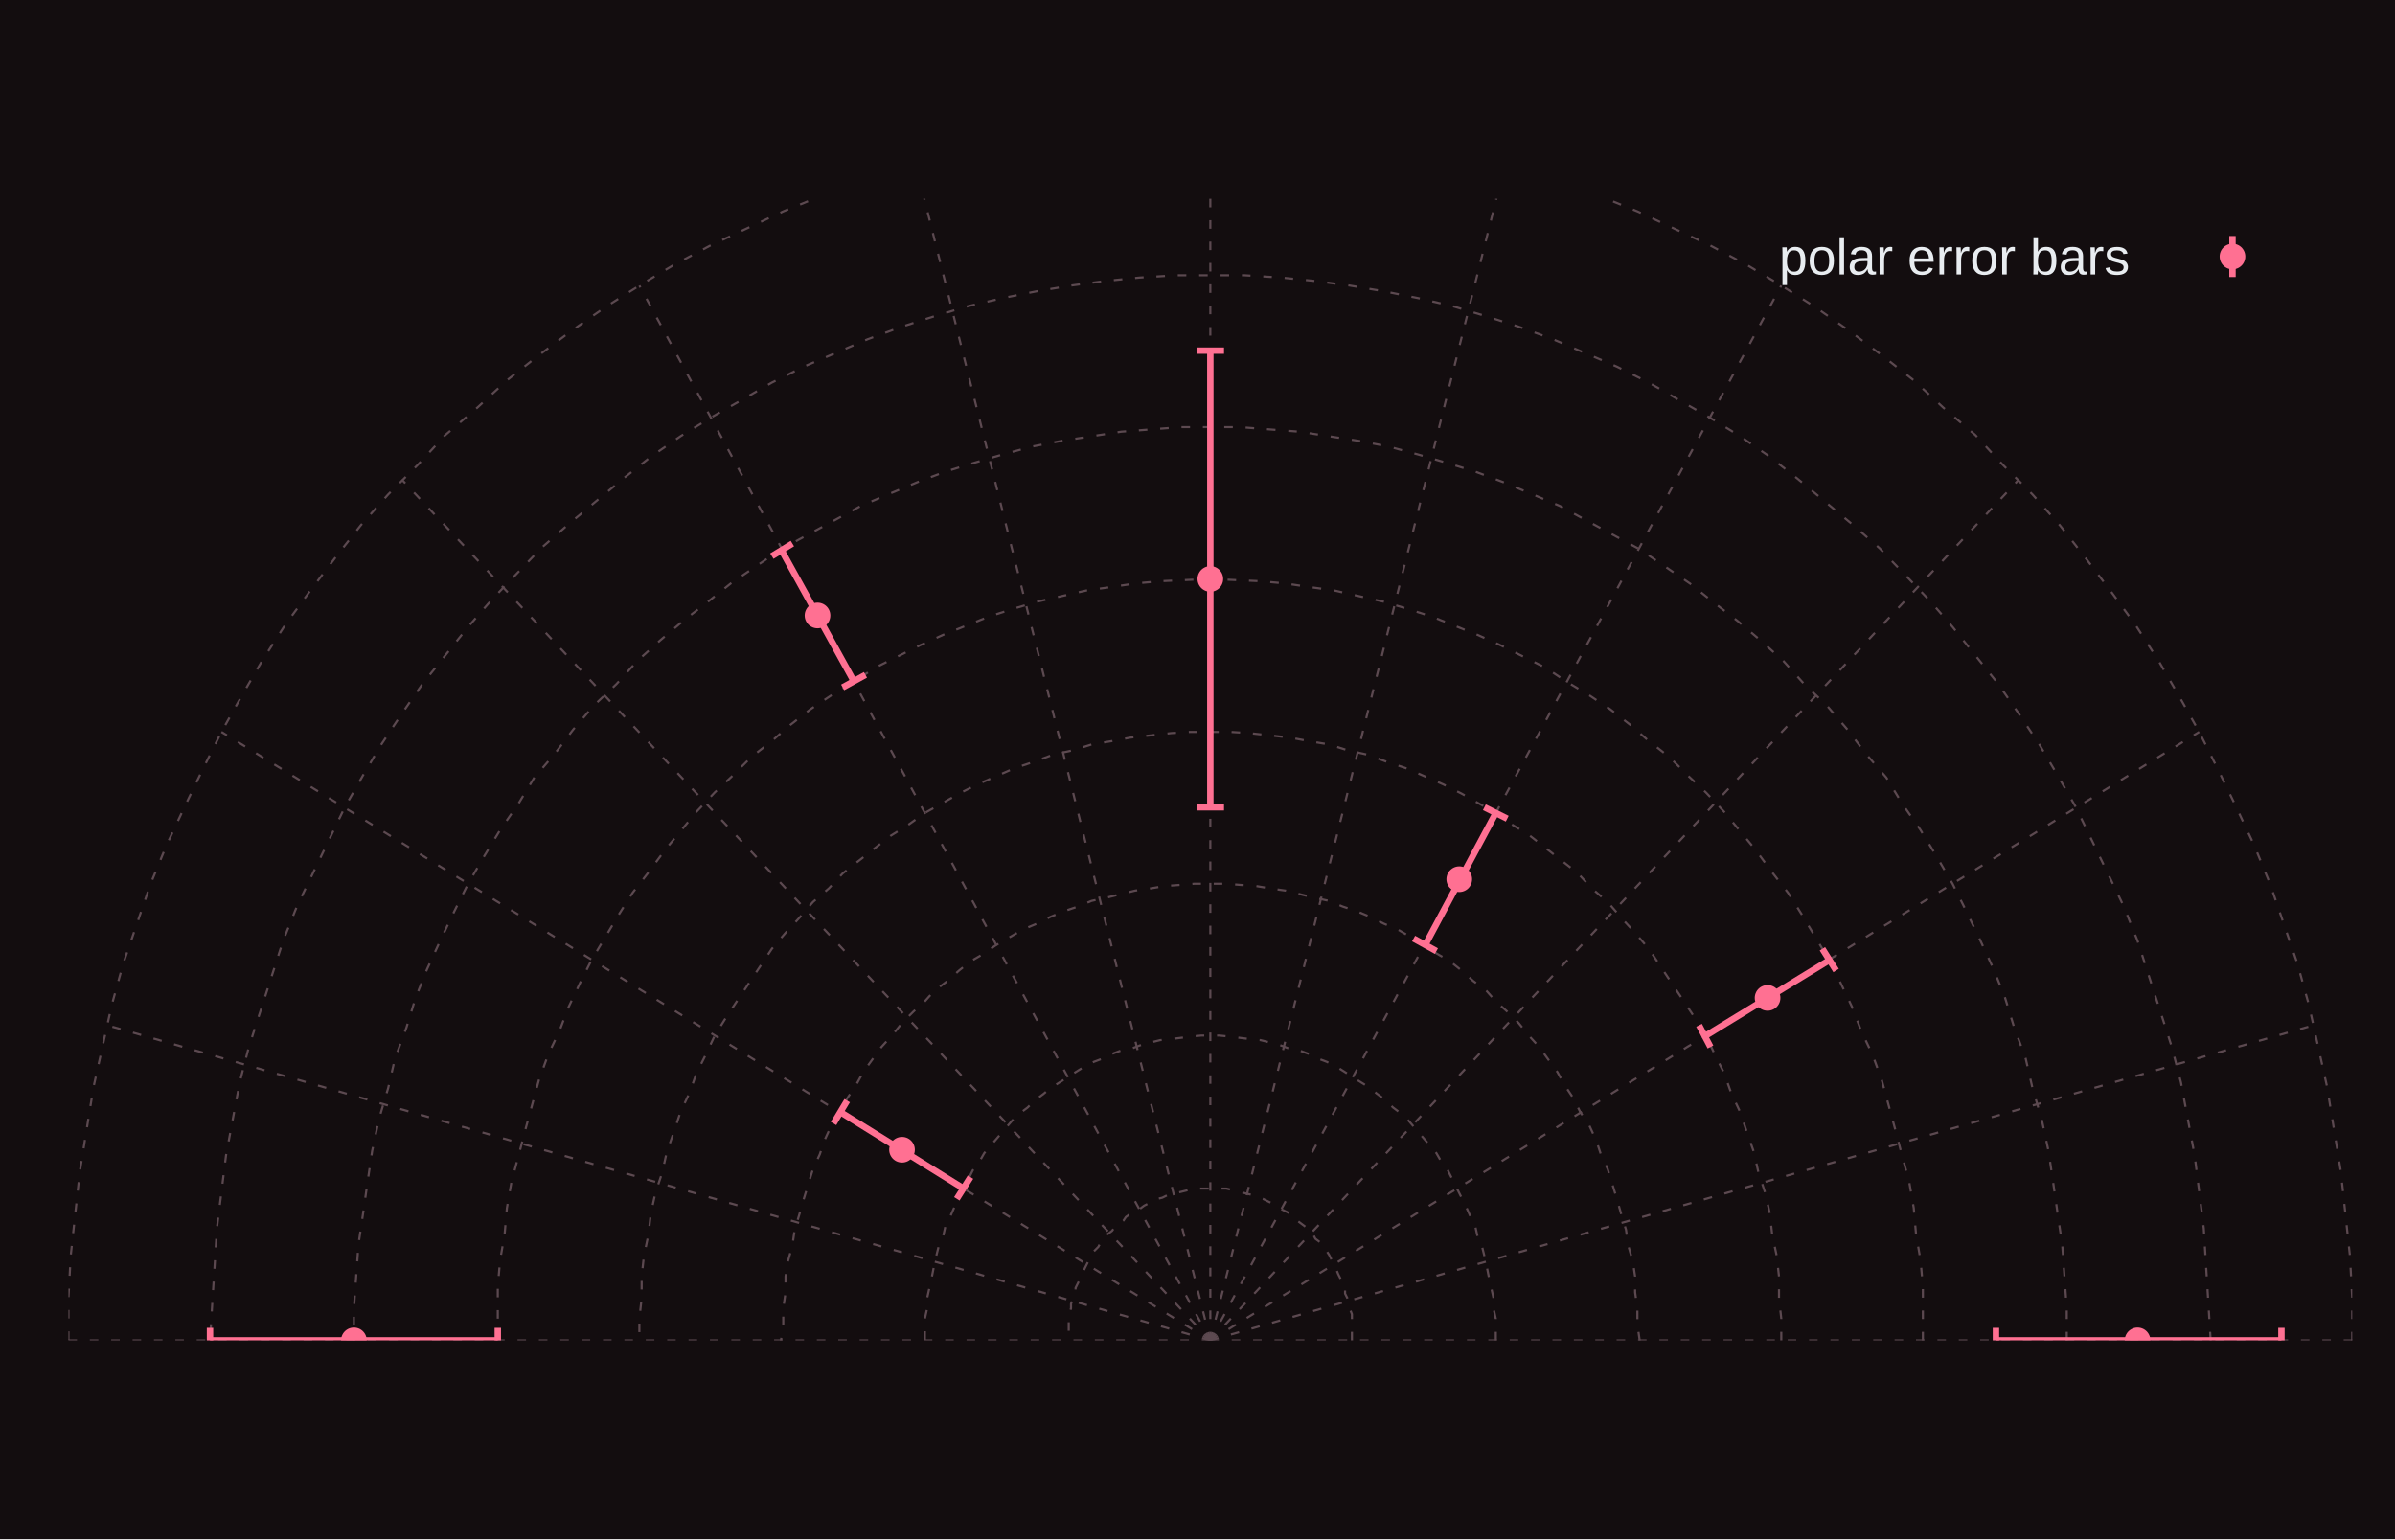
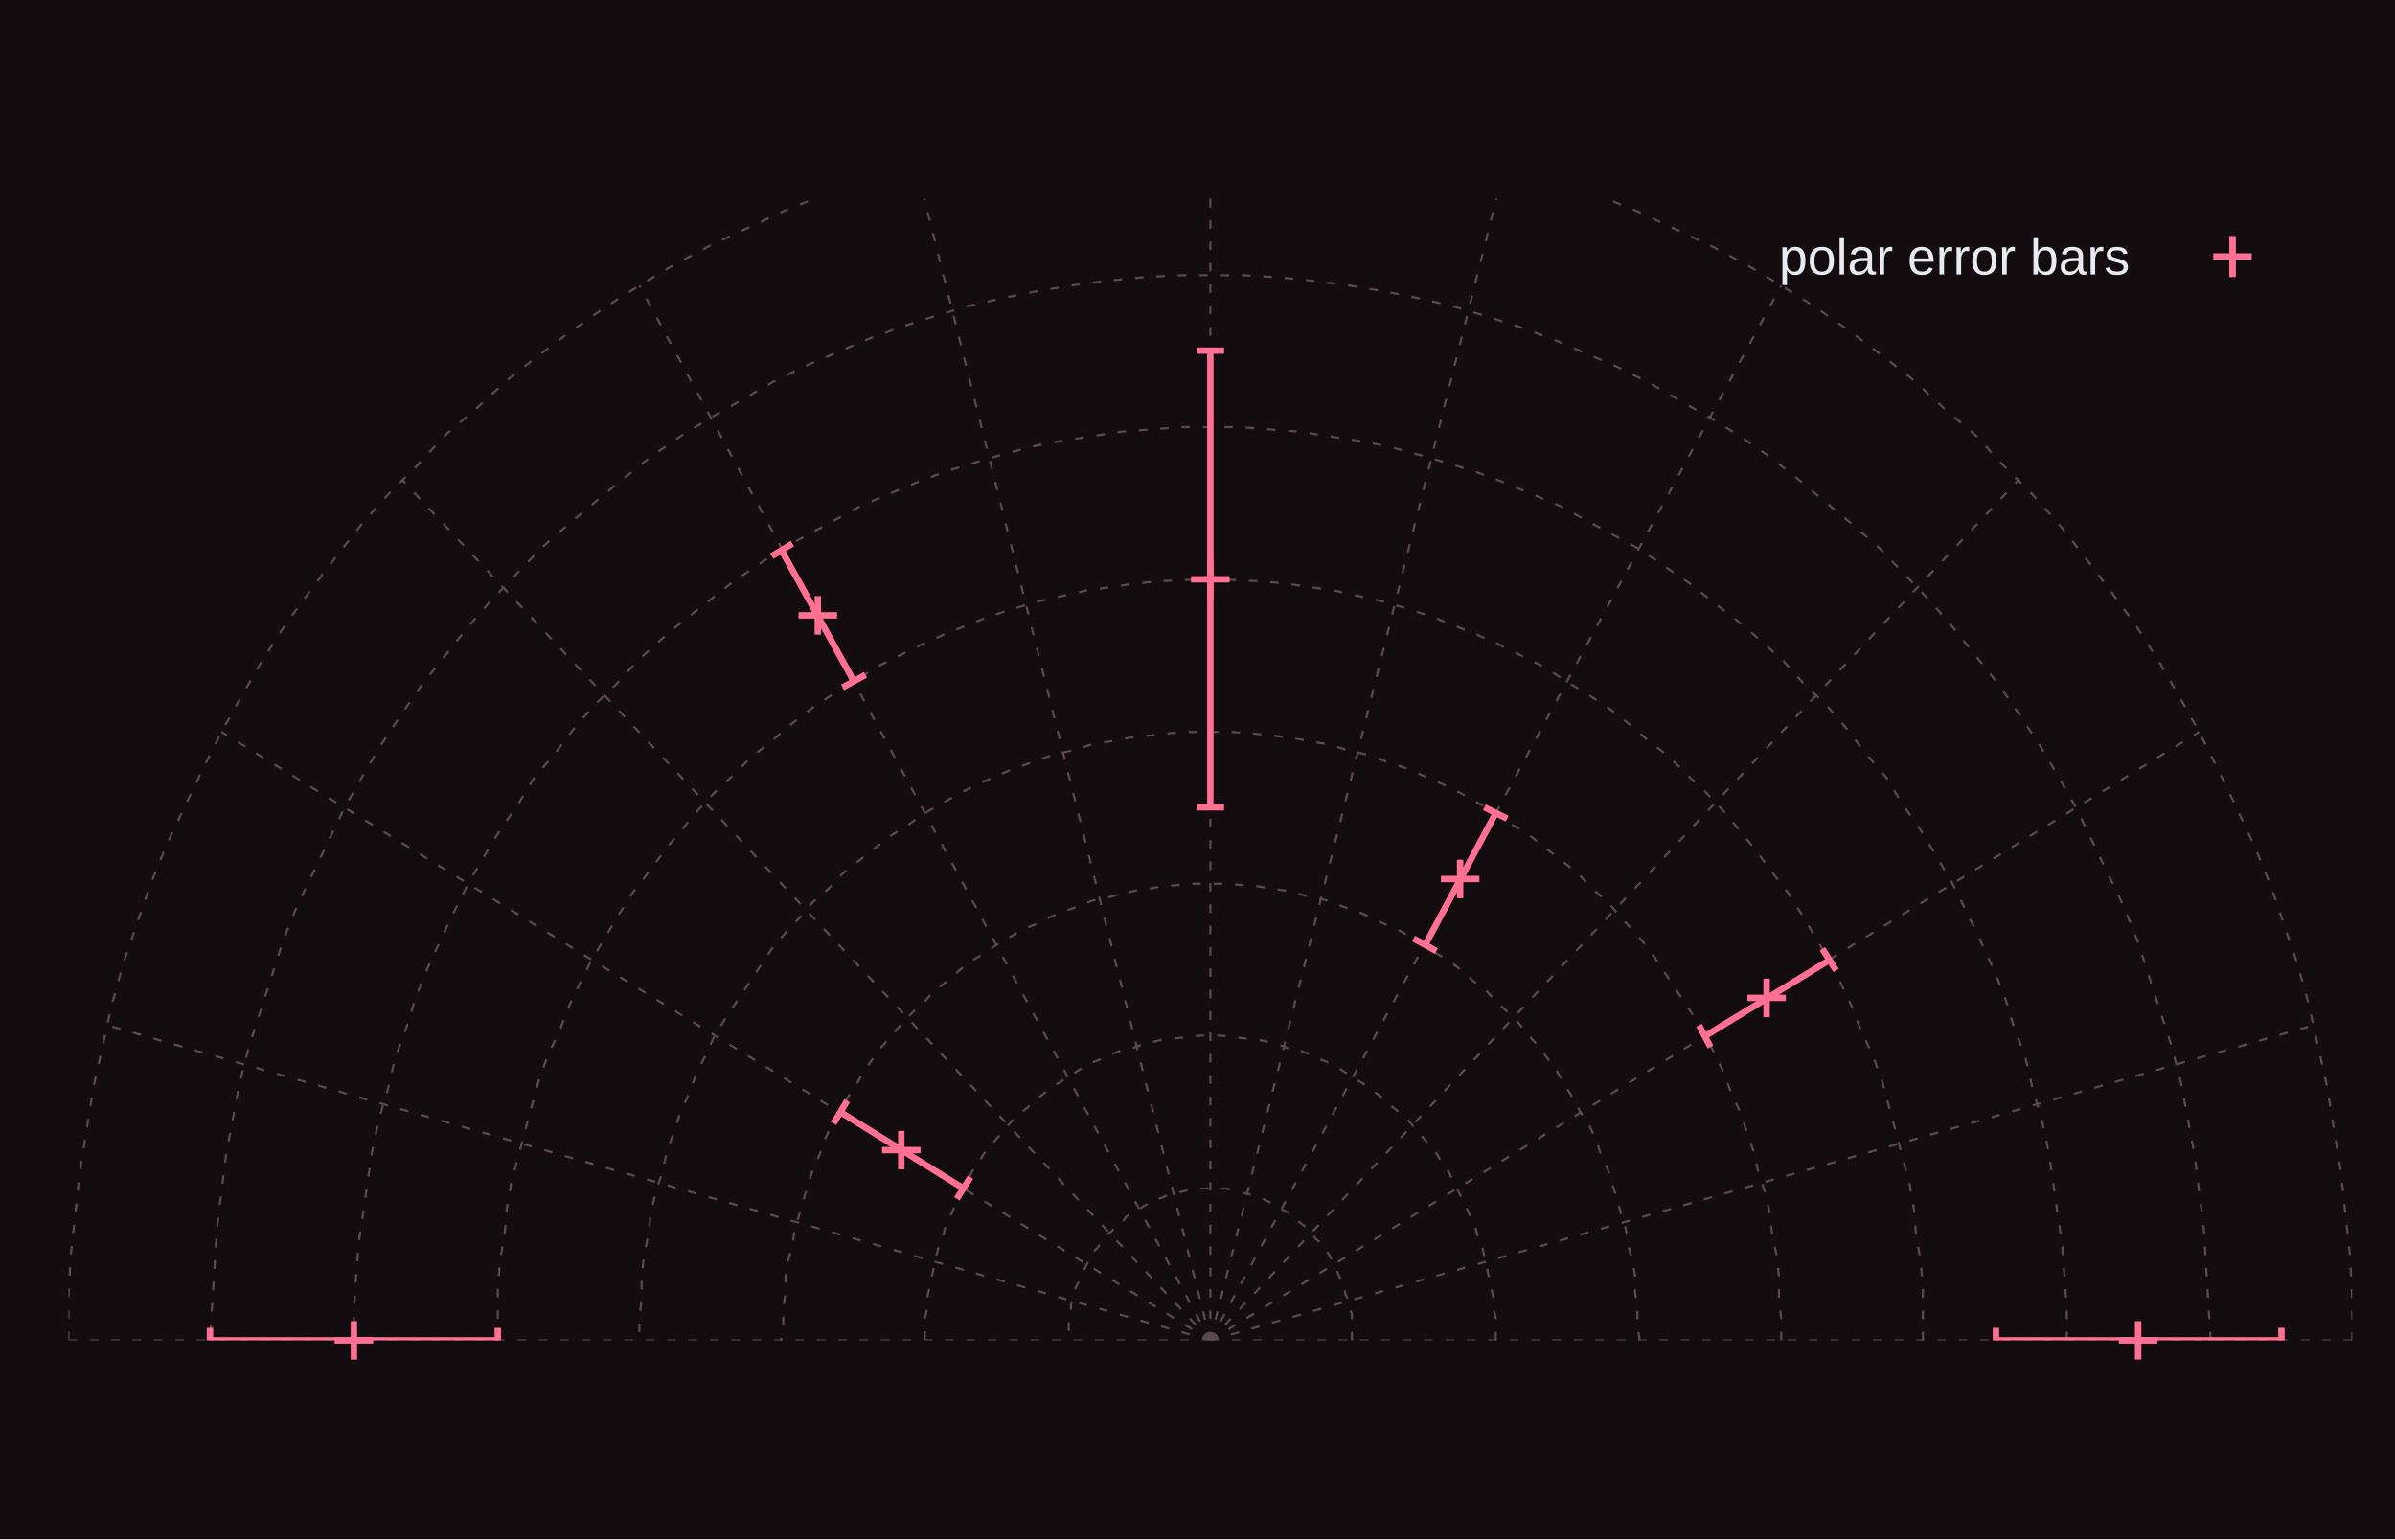
<svg xmlns="http://www.w3.org/2000/svg" width="560" height="360" viewBox="0 0 560 360" font-family="Arial,Helvetica,sans-serif" font-size="12" fill="#e8ecf0" data-theme="night" data-frame="#e8ecf0" data-grid-color="#5c4950">
  <rect x="0" y="0" width="560" height="360" fill="#130d0f" stroke="none" stroke-width="0" />
  <g class="fs-axes" data-area="16 550 46.5 313.5" data-x="-1.6e0 1.6e0" data-y="0 1.5e0" data-log="0 0" data-grid="1" data-font-size="12" data-xtics="none" data-ytics="none" data-xformat="%h" data-yformat="%h">
    <g class="fs-grid">
</g>
    <svg class="fs-plot" x="16" y="46.5" width="534" height="267" viewBox="0 0 1 1" preserveAspectRatio="none" overflow="hidden">
      <g class="fs-pgrid">
        <polyline fill="none" stroke="#5c4950" stroke-width="0.5" stroke-linejoin="round" vector-effect="non-scaling-stroke" stroke-dasharray="2,3" points="0.562,1 0.562,0.995 0.562,0.991 0.562,0.986 0.562,0.981 0.562,0.977 0.561,0.972 0.561,0.968 0.56,0.963 0.559,0.959 0.559,0.954 0.558,0.95 0.557,0.946 0.556,0.942 0.555,0.937 0.554,0.933 0.553,0.929 0.552,0.925 0.551,0.922 0.549,0.918 0.548,0.914 0.546,0.911 0.545,0.907 0.543,0.904 0.542,0.901 0.54,0.898 0.538,0.895 0.537,0.892 0.535,0.889 0.533,0.887 0.531,0.885 0.529,0.882 0.527,0.88 0.525,0.878 0.523,0.876 0.521,0.875 0.519,0.873 0.517,0.872 0.515,0.871 0.513,0.87 0.511,0.869 0.509,0.868 0.507,0.867 0.504,0.867 0.502,0.867 0.5,0.867 0.498,0.867 0.496,0.867 0.493,0.867 0.491,0.868 0.489,0.869 0.487,0.87 0.485,0.871 0.483,0.872 0.481,0.873 0.479,0.875 0.477,0.876 0.475,0.878 0.473,0.88 0.471,0.882 0.469,0.885 0.467,0.887 0.465,0.889 0.463,0.892 0.462,0.895 0.46,0.898 0.458,0.901 0.457,0.904 0.455,0.907 0.454,0.911 0.452,0.914 0.451,0.918 0.449,0.922 0.448,0.925 0.447,0.929 0.446,0.933 0.445,0.937 0.444,0.942 0.443,0.946 0.442,0.95 0.441,0.954 0.441,0.959 0.44,0.963 0.439,0.968 0.439,0.972 0.438,0.977 0.438,0.981 0.438,0.986 0.438,0.991 0.438,0.995 0.438,1 0.438,1.005 0.438,1.009 0.438,1.014 0.438,1.019 0.438,1.023 0.439,1.028 0.439,1.032 0.44,1.037 0.441,1.041 0.441,1.046 0.442,1.05 0.443,1.054 0.444,1.058 0.445,1.063 0.446,1.067 0.447,1.071 0.448,1.075 0.449,1.078 0.451,1.082 0.452,1.086 0.454,1.089 0.455,1.093 0.457,1.096 0.458,1.099 0.46,1.102 0.462,1.105 0.463,1.108 0.465,1.111 0.467,1.113 0.469,1.115 0.471,1.118 0.473,1.12 0.475,1.122 0.477,1.124 0.479,1.125 0.481,1.127 0.483,1.128 0.485,1.129 0.487,1.13 0.489,1.131 0.491,1.132 0.493,1.133 0.496,1.133 0.498,1.133 0.5,1.133 0.502,1.133 0.504,1.133 0.507,1.133 0.509,1.132 0.511,1.131 0.513,1.13 0.515,1.129 0.517,1.128 0.519,1.127 0.521,1.125 0.523,1.124 0.525,1.122 0.527,1.12 0.529,1.118 0.531,1.115 0.533,1.113 0.535,1.111 0.537,1.108 0.538,1.105 0.54,1.102 0.542,1.099 0.543,1.096 0.545,1.093 0.546,1.089 0.548,1.086 0.549,1.082 0.551,1.078 0.552,1.075 0.553,1.071 0.554,1.067 0.555,1.063 0.556,1.058 0.557,1.054 0.558,1.05 0.559,1.046 0.559,1.041 0.56,1.037 0.561,1.032 0.561,1.028 0.562,1.023 0.562,1.019 0.562,1.014 0.562,1.009 0.562,1.005 0.562,1" />
        <polyline fill="none" stroke="#5c4950" stroke-width="0.5" stroke-linejoin="round" vector-effect="non-scaling-stroke" stroke-dasharray="2,3" points="0.625,1 0.625,0.991 0.625,0.981 0.624,0.972 0.624,0.963 0.623,0.954 0.622,0.945 0.621,0.935 0.62,0.926 0.619,0.918 0.617,0.909 0.616,0.9 0.614,0.892 0.612,0.883 0.61,0.875 0.608,0.867 0.606,0.859 0.604,0.851 0.601,0.843 0.599,0.836 0.596,0.829 0.593,0.822 0.59,0.815 0.587,0.808 0.584,0.802 0.58,0.796 0.577,0.79 0.573,0.784 0.57,0.779 0.566,0.774 0.562,0.769 0.559,0.765 0.555,0.76 0.551,0.756 0.547,0.753 0.543,0.749 0.539,0.746 0.534,0.744 0.53,0.741 0.526,0.739 0.522,0.737 0.517,0.736 0.513,0.735 0.509,0.734 0.504,0.733 0.5,0.733 0.496,0.733 0.491,0.734 0.487,0.735 0.483,0.736 0.478,0.737 0.474,0.739 0.47,0.741 0.466,0.744 0.461,0.746 0.457,0.749 0.453,0.753 0.449,0.756 0.445,0.76 0.441,0.765 0.438,0.769 0.434,0.774 0.43,0.779 0.427,0.784 0.423,0.79 0.42,0.796 0.416,0.802 0.413,0.808 0.41,0.815 0.407,0.822 0.404,0.829 0.401,0.836 0.399,0.843 0.396,0.851 0.394,0.859 0.392,0.867 0.39,0.875 0.388,0.883 0.386,0.892 0.384,0.9 0.383,0.909 0.381,0.918 0.38,0.926 0.379,0.935 0.378,0.945 0.377,0.954 0.376,0.963 0.376,0.972 0.375,0.981 0.375,0.991 0.375,1 0.375,1.009 0.375,1.019 0.376,1.028 0.376,1.037 0.377,1.046 0.378,1.055 0.379,1.065 0.38,1.074 0.381,1.082 0.383,1.091 0.384,1.1 0.386,1.108 0.388,1.117 0.39,1.125 0.392,1.133 0.394,1.141 0.396,1.149 0.399,1.157 0.401,1.164 0.404,1.171 0.407,1.178 0.41,1.185 0.413,1.192 0.416,1.198 0.42,1.204 0.423,1.21 0.427,1.216 0.43,1.221 0.434,1.226 0.438,1.231 0.441,1.235 0.445,1.24 0.449,1.244 0.453,1.247 0.457,1.251 0.461,1.254 0.466,1.256 0.47,1.259 0.474,1.261 0.478,1.263 0.483,1.264 0.487,1.265 0.491,1.266 0.496,1.267 0.5,1.267 0.504,1.267 0.509,1.266 0.513,1.265 0.517,1.264 0.522,1.263 0.526,1.261 0.53,1.259 0.534,1.256 0.539,1.254 0.543,1.251 0.547,1.247 0.551,1.244 0.555,1.24 0.559,1.235 0.562,1.231 0.566,1.226 0.57,1.221 0.573,1.216 0.577,1.21 0.58,1.204 0.584,1.198 0.587,1.192 0.59,1.185 0.593,1.178 0.596,1.171 0.599,1.164 0.601,1.157 0.604,1.149 0.606,1.141 0.608,1.133 0.61,1.125 0.612,1.117 0.614,1.108 0.616,1.1 0.617,1.091 0.619,1.082 0.62,1.074 0.621,1.065 0.622,1.055 0.623,1.046 0.624,1.037 0.624,1.028 0.625,1.019 0.625,1.009 0.625,1" />
        <polyline fill="none" stroke="#5c4950" stroke-width="0.5" stroke-linejoin="round" vector-effect="non-scaling-stroke" stroke-dasharray="2,3" points="0.688,1 0.687,0.986 0.687,0.972 0.686,0.958 0.686,0.944 0.685,0.931 0.683,0.917 0.682,0.903 0.68,0.89 0.678,0.876 0.676,0.863 0.674,0.85 0.671,0.837 0.669,0.825 0.666,0.812 0.662,0.8 0.659,0.788 0.655,0.776 0.652,0.765 0.648,0.754 0.644,0.743 0.639,0.732 0.635,0.722 0.63,0.712 0.625,0.703 0.621,0.694 0.615,0.685 0.61,0.676 0.605,0.668 0.599,0.661 0.594,0.654 0.588,0.647 0.582,0.64 0.576,0.635 0.57,0.629 0.564,0.624 0.558,0.62 0.552,0.615 0.545,0.612 0.539,0.609 0.533,0.606 0.526,0.604 0.52,0.602 0.513,0.601 0.507,0.6 0.5,0.6 0.493,0.6 0.487,0.601 0.48,0.602 0.474,0.604 0.467,0.606 0.461,0.609 0.455,0.612 0.448,0.615 0.442,0.62 0.436,0.624 0.43,0.629 0.424,0.635 0.418,0.64 0.412,0.647 0.406,0.654 0.401,0.661 0.395,0.668 0.39,0.676 0.385,0.685 0.379,0.694 0.375,0.703 0.37,0.712 0.365,0.722 0.361,0.732 0.356,0.743 0.352,0.754 0.348,0.765 0.345,0.776 0.341,0.788 0.338,0.8 0.334,0.812 0.331,0.825 0.329,0.837 0.326,0.85 0.324,0.863 0.322,0.876 0.32,0.89 0.318,0.903 0.317,0.917 0.315,0.931 0.314,0.944 0.314,0.958 0.313,0.972 0.313,0.986 0.312,1 0.313,1.014 0.313,1.028 0.314,1.042 0.314,1.056 0.315,1.069 0.317,1.083 0.318,1.097 0.32,1.11 0.322,1.124 0.324,1.137 0.326,1.15 0.329,1.163 0.331,1.175 0.334,1.188 0.338,1.2 0.341,1.212 0.345,1.224 0.348,1.235 0.352,1.246 0.356,1.257 0.361,1.268 0.365,1.278 0.37,1.288 0.375,1.297 0.379,1.306 0.385,1.315 0.39,1.324 0.395,1.332 0.401,1.339 0.406,1.346 0.412,1.353 0.418,1.36 0.424,1.365 0.43,1.371 0.436,1.376 0.442,1.38 0.448,1.385 0.455,1.388 0.461,1.391 0.467,1.394 0.474,1.396 0.48,1.398 0.487,1.399 0.493,1.4 0.5,1.4 0.507,1.4 0.513,1.399 0.52,1.398 0.526,1.396 0.533,1.394 0.539,1.391 0.545,1.388 0.552,1.385 0.558,1.38 0.564,1.376 0.57,1.371 0.576,1.365 0.582,1.36 0.588,1.353 0.594,1.346 0.599,1.339 0.605,1.332 0.61,1.324 0.615,1.315 0.621,1.306 0.625,1.297 0.63,1.288 0.635,1.278 0.639,1.268 0.644,1.257 0.648,1.246 0.652,1.235 0.655,1.224 0.659,1.212 0.662,1.2 0.666,1.188 0.669,1.175 0.671,1.163 0.674,1.15 0.676,1.137 0.678,1.124 0.68,1.11 0.682,1.097 0.683,1.083 0.685,1.069 0.686,1.056 0.686,1.042 0.687,1.028 0.687,1.014 0.688,1" />
        <polyline fill="none" stroke="#5c4950" stroke-width="0.5" stroke-linejoin="round" vector-effect="non-scaling-stroke" stroke-dasharray="2,3" points="0.75,1 0.75,0.981 0.749,0.963 0.749,0.944 0.748,0.926 0.746,0.907 0.745,0.889 0.743,0.871 0.74,0.853 0.738,0.835 0.735,0.818 0.732,0.8 0.728,0.783 0.725,0.766 0.721,0.75 0.717,0.733 0.712,0.717 0.707,0.702 0.702,0.687 0.697,0.672 0.692,0.657 0.686,0.643 0.68,0.63 0.674,0.616 0.667,0.604 0.661,0.591 0.654,0.58 0.647,0.569 0.64,0.558 0.632,0.548 0.625,0.538 0.617,0.529 0.61,0.521 0.602,0.513 0.594,0.506 0.586,0.499 0.577,0.493 0.569,0.487 0.56,0.483 0.552,0.478 0.543,0.475 0.535,0.472 0.526,0.47 0.517,0.468 0.509,0.467 0.5,0.467 0.491,0.467 0.483,0.468 0.474,0.47 0.465,0.472 0.457,0.475 0.448,0.478 0.44,0.483 0.431,0.487 0.423,0.493 0.414,0.499 0.406,0.506 0.398,0.513 0.39,0.521 0.383,0.529 0.375,0.538 0.368,0.548 0.36,0.558 0.353,0.569 0.346,0.58 0.339,0.591 0.333,0.604 0.326,0.616 0.32,0.63 0.314,0.643 0.308,0.657 0.303,0.672 0.298,0.687 0.293,0.702 0.288,0.717 0.283,0.733 0.279,0.75 0.275,0.766 0.272,0.783 0.268,0.8 0.265,0.818 0.262,0.835 0.26,0.853 0.257,0.871 0.255,0.889 0.254,0.907 0.252,0.926 0.251,0.944 0.251,0.963 0.25,0.981 0.25,1 0.25,1.019 0.251,1.037 0.251,1.056 0.252,1.074 0.254,1.093 0.255,1.111 0.257,1.129 0.26,1.147 0.262,1.165 0.265,1.182 0.268,1.2 0.272,1.217 0.275,1.234 0.279,1.25 0.283,1.267 0.288,1.283 0.293,1.298 0.298,1.313 0.303,1.328 0.308,1.343 0.314,1.357 0.32,1.37 0.326,1.384 0.333,1.396 0.339,1.409 0.346,1.42 0.353,1.431 0.36,1.442 0.368,1.452 0.375,1.462 0.383,1.471 0.39,1.479 0.398,1.487 0.406,1.494 0.414,1.501 0.423,1.507 0.431,1.513 0.44,1.517 0.448,1.522 0.457,1.525 0.465,1.528 0.474,1.53 0.483,1.532 0.491,1.533 0.5,1.533 0.509,1.533 0.517,1.532 0.526,1.53 0.535,1.528 0.543,1.525 0.552,1.522 0.56,1.517 0.569,1.513 0.577,1.507 0.586,1.501 0.594,1.494 0.602,1.487 0.61,1.479 0.617,1.471 0.625,1.462 0.632,1.452 0.64,1.442 0.647,1.431 0.654,1.42 0.661,1.409 0.667,1.396 0.674,1.384 0.68,1.37 0.686,1.357 0.692,1.343 0.697,1.328 0.702,1.313 0.707,1.298 0.712,1.283 0.717,1.267 0.721,1.25 0.725,1.234 0.728,1.217 0.732,1.2 0.735,1.182 0.738,1.165 0.74,1.147 0.743,1.129 0.745,1.111 0.746,1.093 0.748,1.074 0.749,1.056 0.749,1.037 0.75,1.019 0.75,1" />
        <polyline fill="none" stroke="#5c4950" stroke-width="0.5" stroke-linejoin="round" vector-effect="non-scaling-stroke" stroke-dasharray="2,3" points="0.812,1 0.812,0.977 0.812,0.953 0.811,0.93 0.809,0.907 0.808,0.884 0.806,0.861 0.803,0.839 0.8,0.816 0.797,0.794 0.794,0.772 0.79,0.75 0.785,0.729 0.781,0.708 0.776,0.687 0.771,0.667 0.765,0.647 0.759,0.627 0.753,0.608 0.746,0.59 0.739,0.571 0.732,0.554 0.725,0.537 0.717,0.52 0.709,0.505 0.701,0.489 0.692,0.475 0.684,0.461 0.675,0.447 0.666,0.435 0.656,0.423 0.647,0.411 0.637,0.401 0.627,0.391 0.617,0.382 0.607,0.374 0.597,0.366 0.586,0.359 0.576,0.353 0.565,0.348 0.554,0.343 0.543,0.34 0.533,0.337 0.522,0.335 0.511,0.334 0.5,0.333 0.489,0.334 0.478,0.335 0.467,0.337 0.457,0.34 0.446,0.343 0.435,0.348 0.424,0.353 0.414,0.359 0.403,0.366 0.393,0.374 0.383,0.382 0.373,0.391 0.363,0.401 0.353,0.411 0.344,0.423 0.334,0.435 0.325,0.447 0.316,0.461 0.308,0.475 0.299,0.489 0.291,0.505 0.283,0.52 0.275,0.537 0.268,0.554 0.261,0.571 0.254,0.59 0.247,0.608 0.241,0.627 0.235,0.647 0.229,0.667 0.224,0.687 0.219,0.708 0.215,0.729 0.21,0.75 0.206,0.772 0.203,0.794 0.2,0.816 0.197,0.839 0.194,0.861 0.192,0.884 0.191,0.907 0.189,0.93 0.188,0.953 0.188,0.977 0.188,1 0.188,1.023 0.188,1.047 0.189,1.07 0.191,1.093 0.192,1.116 0.194,1.139 0.197,1.161 0.2,1.184 0.203,1.206 0.206,1.228 0.21,1.25 0.215,1.271 0.219,1.292 0.224,1.313 0.229,1.333 0.235,1.353 0.241,1.373 0.247,1.392 0.254,1.41 0.261,1.429 0.268,1.446 0.275,1.463 0.283,1.48 0.291,1.495 0.299,1.511 0.308,1.525 0.316,1.539 0.325,1.553 0.334,1.565 0.344,1.577 0.353,1.589 0.363,1.599 0.373,1.609 0.383,1.618 0.393,1.626 0.403,1.634 0.414,1.641 0.424,1.647 0.435,1.652 0.446,1.657 0.457,1.66 0.467,1.663 0.478,1.665 0.489,1.666 0.5,1.667 0.511,1.666 0.522,1.665 0.533,1.663 0.543,1.66 0.554,1.657 0.565,1.652 0.576,1.647 0.586,1.641 0.597,1.634 0.607,1.626 0.617,1.618 0.627,1.609 0.637,1.599 0.647,1.589 0.656,1.577 0.666,1.565 0.675,1.553 0.684,1.539 0.692,1.525 0.701,1.511 0.709,1.495 0.717,1.48 0.725,1.463 0.732,1.446 0.739,1.429 0.746,1.41 0.753,1.392 0.759,1.373 0.765,1.353 0.771,1.333 0.776,1.313 0.781,1.292 0.785,1.271 0.79,1.25 0.794,1.228 0.797,1.206 0.8,1.184 0.803,1.161 0.806,1.139 0.808,1.116 0.809,1.093 0.811,1.07 0.812,1.047 0.812,1.023 0.812,1" />
        <polyline fill="none" stroke="#5c4950" stroke-width="0.5" stroke-linejoin="round" vector-effect="non-scaling-stroke" stroke-dasharray="2,3" points="0.875,1 0.875,0.972 0.874,0.944 0.873,0.916 0.871,0.889 0.869,0.861 0.867,0.834 0.864,0.806 0.86,0.779 0.857,0.753 0.852,0.726 0.848,0.7 0.843,0.675 0.837,0.649 0.831,0.624 0.825,0.6 0.818,0.576 0.811,0.553 0.803,0.53 0.796,0.507 0.787,0.486 0.779,0.465 0.77,0.444 0.76,0.425 0.751,0.405 0.741,0.387 0.731,0.37 0.72,0.353 0.71,0.337 0.699,0.322 0.688,0.307 0.676,0.294 0.664,0.281 0.653,0.269 0.64,0.258 0.628,0.248 0.616,0.239 0.603,0.231 0.591,0.224 0.578,0.217 0.565,0.212 0.552,0.208 0.539,0.204 0.526,0.202 0.513,0.2 0.5,0.2 0.487,0.2 0.474,0.202 0.461,0.204 0.448,0.208 0.435,0.212 0.422,0.217 0.409,0.224 0.397,0.231 0.384,0.239 0.372,0.248 0.36,0.258 0.347,0.269 0.336,0.281 0.324,0.294 0.312,0.307 0.301,0.322 0.29,0.337 0.28,0.353 0.269,0.37 0.259,0.387 0.249,0.405 0.24,0.425 0.23,0.444 0.221,0.465 0.213,0.486 0.204,0.507 0.197,0.53 0.189,0.553 0.182,0.576 0.175,0.6 0.169,0.624 0.163,0.649 0.157,0.675 0.152,0.7 0.148,0.726 0.143,0.753 0.14,0.779 0.136,0.806 0.133,0.834 0.131,0.861 0.129,0.889 0.127,0.916 0.126,0.944 0.125,0.972 0.125,1 0.125,1.028 0.126,1.056 0.127,1.084 0.129,1.111 0.131,1.139 0.133,1.166 0.136,1.194 0.14,1.221 0.143,1.247 0.148,1.274 0.152,1.3 0.157,1.325 0.163,1.351 0.169,1.376 0.175,1.4 0.182,1.424 0.189,1.447 0.197,1.47 0.204,1.493 0.213,1.514 0.221,1.535 0.23,1.556 0.24,1.575 0.249,1.595 0.259,1.613 0.269,1.63 0.28,1.647 0.29,1.663 0.301,1.678 0.312,1.693 0.324,1.706 0.336,1.719 0.347,1.731 0.36,1.742 0.372,1.752 0.384,1.761 0.397,1.769 0.409,1.776 0.422,1.783 0.435,1.788 0.448,1.792 0.461,1.796 0.474,1.798 0.487,1.8 0.5,1.8 0.513,1.8 0.526,1.798 0.539,1.796 0.552,1.792 0.565,1.788 0.578,1.783 0.591,1.776 0.603,1.769 0.616,1.761 0.628,1.752 0.64,1.742 0.653,1.731 0.664,1.719 0.676,1.706 0.688,1.693 0.699,1.678 0.71,1.663 0.72,1.647 0.731,1.63 0.741,1.613 0.751,1.595 0.76,1.575 0.77,1.556 0.779,1.535 0.787,1.514 0.796,1.493 0.803,1.47 0.811,1.447 0.818,1.424 0.825,1.4 0.831,1.376 0.837,1.351 0.843,1.325 0.848,1.3 0.852,1.274 0.857,1.247 0.86,1.221 0.864,1.194 0.867,1.166 0.869,1.139 0.871,1.111 0.873,1.084 0.874,1.056 0.875,1.028 0.875,1" />
        <polyline fill="none" stroke="#5c4950" stroke-width="0.5" stroke-linejoin="round" vector-effect="non-scaling-stroke" stroke-dasharray="2,3" points="0.938,1 0.937,0.967 0.936,0.935 0.935,0.902 0.933,0.87 0.931,0.838 0.928,0.806 0.925,0.774 0.921,0.743 0.916,0.712 0.911,0.681 0.906,0.65 0.9,0.62 0.893,0.591 0.886,0.562 0.879,0.533 0.871,0.505 0.863,0.478 0.854,0.451 0.845,0.425 0.835,0.4 0.825,0.375 0.815,0.352 0.804,0.329 0.793,0.306 0.781,0.285 0.769,0.265 0.757,0.245 0.745,0.226 0.732,0.208 0.719,0.192 0.705,0.176 0.692,0.161 0.678,0.147 0.664,0.135 0.65,0.123 0.635,0.112 0.621,0.103 0.606,0.094 0.591,0.087 0.576,0.081 0.561,0.076 0.546,0.072 0.531,0.069 0.515,0.067 0.5,0.067 0.485,0.067 0.469,0.069 0.454,0.072 0.439,0.076 0.424,0.081 0.409,0.087 0.394,0.094 0.379,0.103 0.365,0.112 0.35,0.123 0.336,0.135 0.322,0.147 0.308,0.161 0.295,0.176 0.281,0.192 0.268,0.208 0.255,0.226 0.243,0.245 0.231,0.265 0.219,0.285 0.207,0.306 0.196,0.329 0.185,0.352 0.175,0.375 0.165,0.4 0.155,0.425 0.146,0.451 0.137,0.478 0.129,0.505 0.121,0.533 0.114,0.562 0.107,0.591 0.1,0.62 0.094,0.65 0.089,0.681 0.084,0.712 0.079,0.743 0.075,0.774 0.072,0.806 0.069,0.838 0.067,0.87 0.065,0.902 0.064,0.935 0.063,0.967 0.062,1 0.063,1.033 0.064,1.065 0.065,1.098 0.067,1.13 0.069,1.162 0.072,1.194 0.075,1.226 0.079,1.257 0.084,1.288 0.089,1.319 0.094,1.35 0.1,1.38 0.107,1.409 0.114,1.438 0.121,1.467 0.129,1.495 0.137,1.522 0.146,1.549 0.155,1.575 0.165,1.6 0.175,1.625 0.185,1.648 0.196,1.671 0.207,1.694 0.219,1.715 0.231,1.735 0.243,1.755 0.255,1.774 0.268,1.792 0.281,1.808 0.295,1.824 0.308,1.839 0.322,1.853 0.336,1.865 0.35,1.877 0.365,1.888 0.379,1.897 0.394,1.906 0.409,1.913 0.424,1.919 0.439,1.924 0.454,1.928 0.469,1.931 0.485,1.933 0.5,1.933 0.515,1.933 0.531,1.931 0.546,1.928 0.561,1.924 0.576,1.919 0.591,1.913 0.606,1.906 0.621,1.897 0.635,1.888 0.65,1.877 0.664,1.865 0.678,1.853 0.692,1.839 0.705,1.824 0.719,1.808 0.732,1.792 0.745,1.774 0.757,1.755 0.769,1.735 0.781,1.715 0.793,1.694 0.804,1.671 0.815,1.648 0.825,1.625 0.835,1.6 0.845,1.575 0.854,1.549 0.863,1.522 0.871,1.495 0.879,1.467 0.886,1.438 0.893,1.409 0.9,1.38 0.906,1.35 0.911,1.319 0.916,1.288 0.921,1.257 0.925,1.226 0.928,1.194 0.931,1.162 0.933,1.13 0.935,1.098 0.936,1.065 0.937,1.033 0.938,1" />
        <polyline fill="none" stroke="#5c4950" stroke-width="0.5" stroke-linejoin="round" vector-effect="non-scaling-stroke" stroke-dasharray="2,3" points="1,1 1,0.963 0.999,0.926 0.997,0.889 0.995,0.852 0.992,0.815 0.989,0.778 0.985,0.742 0.981,0.706 0.976,0.67 0.97,0.635 0.964,0.6 0.957,0.566 0.949,0.532 0.941,0.499 0.933,0.467 0.924,0.435 0.915,0.404 0.905,0.373 0.894,0.343 0.883,0.314 0.872,0.286 0.86,0.259 0.847,0.233 0.835,0.207 0.821,0.183 0.808,0.159 0.794,0.137 0.78,0.116 0.765,0.095 0.75,0.076 0.735,0.058 0.719,0.041 0.703,0.026 0.687,0.011 0.671,-0.002 0.655,-0.014 0.638,-0.025 0.621,-0.035 0.604,-0.043 0.587,-0.05 0.57,-0.056 0.552,-0.061 0.535,-0.064 0.517,-0.066 0.5,-0.067 0.483,-0.066 0.465,-0.064 0.448,-0.061 0.43,-0.056 0.413,-0.05 0.396,-0.043 0.379,-0.035 0.362,-0.025 0.345,-0.014 0.329,-0.002 0.313,0.011 0.297,0.026 0.281,0.041 0.265,0.058 0.25,0.076 0.235,0.095 0.22,0.116 0.206,0.137 0.192,0.159 0.179,0.183 0.165,0.207 0.153,0.233 0.14,0.259 0.128,0.286 0.117,0.314 0.106,0.343 0.095,0.373 0.085,0.404 0.076,0.435 0.067,0.467 0.059,0.499 0.051,0.532 0.043,0.566 0.036,0.6 0.03,0.635 0.024,0.67 0.019,0.706 0.015,0.742 0.011,0.778 0.008,0.815 0.005,0.852 0.003,0.889 0.001,0.926 0,0.963 0,1 0,1.037 0.001,1.074 0.003,1.111 0.005,1.148 0.008,1.185 0.011,1.222 0.015,1.258 0.019,1.294 0.024,1.33 0.03,1.365 0.036,1.4 0.043,1.434 0.051,1.468 0.059,1.501 0.067,1.533 0.076,1.565 0.085,1.596 0.095,1.627 0.106,1.657 0.117,1.686 0.128,1.714 0.14,1.741 0.153,1.767 0.165,1.793 0.179,1.817 0.192,1.841 0.206,1.863 0.22,1.884 0.235,1.905 0.25,1.924 0.265,1.942 0.281,1.959 0.297,1.974 0.313,1.989 0.329,2.002 0.345,2.014 0.362,2.025 0.379,2.035 0.396,2.043 0.413,2.05 0.43,2.056 0.448,2.061 0.465,2.064 0.483,2.066 0.5,2.067 0.517,2.066 0.535,2.064 0.552,2.061 0.57,2.056 0.587,2.05 0.604,2.043 0.621,2.035 0.638,2.025 0.655,2.014 0.671,2.002 0.687,1.989 0.703,1.974 0.719,1.959 0.735,1.942 0.75,1.924 0.765,1.905 0.78,1.884 0.794,1.863 0.808,1.841 0.821,1.817 0.835,1.793 0.847,1.767 0.86,1.741 0.872,1.714 0.883,1.686 0.894,1.657 0.905,1.627 0.915,1.596 0.924,1.565 0.933,1.533 0.941,1.501 0.949,1.468 0.957,1.434 0.964,1.4 0.97,1.365 0.976,1.33 0.981,1.294 0.985,1.258 0.989,1.222 0.992,1.185 0.995,1.148 0.997,1.111 0.999,1.074 1,1.037 1,1" />
        <polyline fill="none" stroke="#5c4950" stroke-width="0.5" stroke-linejoin="round" vector-effect="non-scaling-stroke" stroke-dasharray="2,3" points="0.5,1 1,1" />
        <polyline fill="none" stroke="#5c4950" stroke-width="0.5" stroke-linejoin="round" vector-effect="non-scaling-stroke" stroke-dasharray="2,3" points="0.5,1 0.983,0.724" />
        <polyline fill="none" stroke="#5c4950" stroke-width="0.5" stroke-linejoin="round" vector-effect="non-scaling-stroke" stroke-dasharray="2,3" points="0.5,1 0.933,0.467" />
        <polyline fill="none" stroke="#5c4950" stroke-width="0.5" stroke-linejoin="round" vector-effect="non-scaling-stroke" stroke-dasharray="2,3" points="0.5,1 0.854,0.246" />
        <polyline fill="none" stroke="#5c4950" stroke-width="0.5" stroke-linejoin="round" vector-effect="non-scaling-stroke" stroke-dasharray="2,3" points="0.5,1 0.75,0.076" />
        <polyline fill="none" stroke="#5c4950" stroke-width="0.5" stroke-linejoin="round" vector-effect="non-scaling-stroke" stroke-dasharray="2,3" points="0.5,1 0.629,-0.03" />
        <polyline fill="none" stroke="#5c4950" stroke-width="0.5" stroke-linejoin="round" vector-effect="non-scaling-stroke" stroke-dasharray="2,3" points="0.5,1 0.5,-0.067" />
        <polyline fill="none" stroke="#5c4950" stroke-width="0.5" stroke-linejoin="round" vector-effect="non-scaling-stroke" stroke-dasharray="2,3" points="0.5,1 0.371,-0.03" />
        <polyline fill="none" stroke="#5c4950" stroke-width="0.5" stroke-linejoin="round" vector-effect="non-scaling-stroke" stroke-dasharray="2,3" points="0.5,1 0.25,0.076" />
        <polyline fill="none" stroke="#5c4950" stroke-width="0.5" stroke-linejoin="round" vector-effect="non-scaling-stroke" stroke-dasharray="2,3" points="0.5,1 0.146,0.246" />
        <polyline fill="none" stroke="#5c4950" stroke-width="0.5" stroke-linejoin="round" vector-effect="non-scaling-stroke" stroke-dasharray="2,3" points="0.5,1 0.067,0.467" />
        <polyline fill="none" stroke="#5c4950" stroke-width="0.5" stroke-linejoin="round" vector-effect="non-scaling-stroke" stroke-dasharray="2,3" points="0.5,1 0.017,0.724" />
        <polyline fill="none" stroke="#5c4950" stroke-width="0.5" stroke-linejoin="round" vector-effect="non-scaling-stroke" stroke-dasharray="2,3" points="0.5,1 0,1" />
        <polyline fill="none" stroke="#5c4950" stroke-width="0.5" stroke-linejoin="round" vector-effect="non-scaling-stroke" stroke-dasharray="2,3" points="0.5,1 0.017,1.276" />
        <polyline fill="none" stroke="#5c4950" stroke-width="0.5" stroke-linejoin="round" vector-effect="non-scaling-stroke" stroke-dasharray="2,3" points="0.5,1 0.067,1.533" />
        <polyline fill="none" stroke="#5c4950" stroke-width="0.5" stroke-linejoin="round" vector-effect="non-scaling-stroke" stroke-dasharray="2,3" points="0.5,1 0.146,1.754" />
        <polyline fill="none" stroke="#5c4950" stroke-width="0.5" stroke-linejoin="round" vector-effect="non-scaling-stroke" stroke-dasharray="2,3" points="0.5,1 0.25,1.924" />
        <polyline fill="none" stroke="#5c4950" stroke-width="0.5" stroke-linejoin="round" vector-effect="non-scaling-stroke" stroke-dasharray="2,3" points="0.5,1 0.371,2.03" />
        <polyline fill="none" stroke="#5c4950" stroke-width="0.5" stroke-linejoin="round" vector-effect="non-scaling-stroke" stroke-dasharray="2,3" points="0.5,1 0.5,2.067" />
        <polyline fill="none" stroke="#5c4950" stroke-width="0.5" stroke-linejoin="round" vector-effect="non-scaling-stroke" stroke-dasharray="2,3" points="0.5,1 0.629,2.03" />
        <polyline fill="none" stroke="#5c4950" stroke-width="0.5" stroke-linejoin="round" vector-effect="non-scaling-stroke" stroke-dasharray="2,3" points="0.5,1 0.75,1.924" />
        <polyline fill="none" stroke="#5c4950" stroke-width="0.5" stroke-linejoin="round" vector-effect="non-scaling-stroke" stroke-dasharray="2,3" points="0.5,1 0.854,1.754" />
        <polyline fill="none" stroke="#5c4950" stroke-width="0.5" stroke-linejoin="round" vector-effect="non-scaling-stroke" stroke-dasharray="2,3" points="0.5,1 0.933,1.533" />
        <polyline fill="none" stroke="#5c4950" stroke-width="0.5" stroke-linejoin="round" vector-effect="non-scaling-stroke" stroke-dasharray="2,3" points="0.5,1 0.983,1.276" />
      </g>
      <g class="fs-series" data-series="1">
        <polyline fill="none" stroke="#ff7092" stroke-width="1.5" stroke-linejoin="round" vector-effect="non-scaling-stroke" points="0.844,1 0.969,1" />
        <polyline fill="none" stroke="#ff7092" stroke-width="1.5" stroke-linejoin="round" vector-effect="non-scaling-stroke" points="0.844,1.011 0.844,0.989" />
        <polyline fill="none" stroke="#ff7092" stroke-width="1.5" stroke-linejoin="round" vector-effect="non-scaling-stroke" points="0.969,1.011 0.969,0.989" />
        <polyline fill="none" stroke="#ff7092" stroke-width="1.5" stroke-linejoin="round" vector-effect="non-scaling-stroke" points="0.717,0.733 0.771,0.667" />
        <polyline fill="none" stroke="#ff7092" stroke-width="1.5" stroke-linejoin="round" vector-effect="non-scaling-stroke" points="0.719,0.743 0.714,0.724" />
        <polyline fill="none" stroke="#ff7092" stroke-width="1.5" stroke-linejoin="round" vector-effect="non-scaling-stroke" points="0.774,0.676 0.768,0.657" />
        <polyline fill="none" stroke="#ff7092" stroke-width="1.5" stroke-linejoin="round" vector-effect="non-scaling-stroke" points="0.594,0.654 0.625,0.538" />
        <polyline fill="none" stroke="#ff7092" stroke-width="1.5" stroke-linejoin="round" vector-effect="non-scaling-stroke" points="0.599,0.659 0.589,0.648" />
        <polyline fill="none" stroke="#ff7092" stroke-width="1.5" stroke-linejoin="round" vector-effect="non-scaling-stroke" points="0.63,0.543 0.62,0.533" />
        <polyline fill="none" stroke="#ff7092" stroke-width="1.5" stroke-linejoin="round" vector-effect="non-scaling-stroke" points="0.5,0.533 0.5,0.133" />
        <polyline fill="none" stroke="#ff7092" stroke-width="1.5" stroke-linejoin="round" vector-effect="non-scaling-stroke" points="0.506,0.533 0.494,0.533" />
        <polyline fill="none" stroke="#ff7092" stroke-width="1.5" stroke-linejoin="round" vector-effect="non-scaling-stroke" points="0.506,0.133 0.494,0.133" />
        <polyline fill="none" stroke="#ff7092" stroke-width="1.5" stroke-linejoin="round" vector-effect="non-scaling-stroke" points="0.344,0.423 0.312,0.307" />
        <polyline fill="none" stroke="#ff7092" stroke-width="1.5" stroke-linejoin="round" vector-effect="non-scaling-stroke" points="0.349,0.417 0.339,0.428" />
        <polyline fill="none" stroke="#ff7092" stroke-width="1.5" stroke-linejoin="round" vector-effect="non-scaling-stroke" points="0.317,0.302 0.308,0.313" />
        <polyline fill="none" stroke="#ff7092" stroke-width="1.5" stroke-linejoin="round" vector-effect="non-scaling-stroke" points="0.392,0.867 0.338,0.8" />
        <polyline fill="none" stroke="#ff7092" stroke-width="1.5" stroke-linejoin="round" vector-effect="non-scaling-stroke" points="0.395,0.857 0.389,0.876" />
        <polyline fill="none" stroke="#ff7092" stroke-width="1.5" stroke-linejoin="round" vector-effect="non-scaling-stroke" points="0.341,0.79 0.335,0.81" />
        <polyline fill="none" stroke="#ff7092" stroke-width="1.5" stroke-linejoin="round" vector-effect="non-scaling-stroke" points="0.188,1 0.062,1" />
        <polyline fill="none" stroke="#ff7092" stroke-width="1.5" stroke-linejoin="round" vector-effect="non-scaling-stroke" points="0.188,0.989 0.188,1.011" />
        <polyline fill="none" stroke="#ff7092" stroke-width="1.5" stroke-linejoin="round" vector-effect="non-scaling-stroke" points="0.062,0.989 0.062,1.011" />
-         <path fill="none" stroke="#ff7092" stroke-width="6" stroke-linecap="round" vector-effect="non-scaling-stroke" d="M0.906,1h0 M0.744,0.7h0 M0.609,0.596h0 M0.5,0.333h0 M0.328,0.365h0 M0.365,0.833h0 M0.125,1h0" />
+         <path class="fs-pts" data-pt="1" data-size="9" data-lw="1.5" data-color="#ff7092" fill="none" stroke="none" d="M0.906,1 M0.744,0.7 M0.609,0.596 M0.5,0.333 M0.328,0.365 M0.365,0.833 M0.125,1" />
      </g>
+     </svg>
+     <svg class="fs-marks" x="16" y="46.5" width="534" height="267" viewBox="0 0 534 267" overflow="visible">
+       <path data-series="1" fill="none" stroke="#ff7092" stroke-width="1.5" d="M479.44,267H488.44M483.94,262.5V271.5M392.57,186.9H401.57M397.07,182.4V191.4M320.91,159.09H329.91M325.41,154.59V163.59M262.5,89H271.5M267,84.5V93.5M170.72,97.43H179.72M175.22,92.93V101.93M190.24,222.5H199.24M194.74,218V227M62.25,267H71.25M66.75,262.5V271.5" />
    </svg>
    <g class="fs-xticks">
</g>
    <g class="fs-yticks">
</g>
    <g class="fs-polar">
</g>
    <g class="fs-key-entry" data-series="1">
      <polyline fill="none" stroke="#ff7092" stroke-width="1.5" points="522,55.2 522,64.8" />
-       <path fill="none" stroke="#ff7092" stroke-width="6" stroke-linecap="round" d="M522,60h0" />
+       <path fill="none" stroke="#ff7092" stroke-width="1.5" d="M517.5,60H526.5M522,55.5V64.5" />
      <text x="498" y="64.2" text-anchor="end">polar error bars</text>
    </g>
  </g>
</svg>
